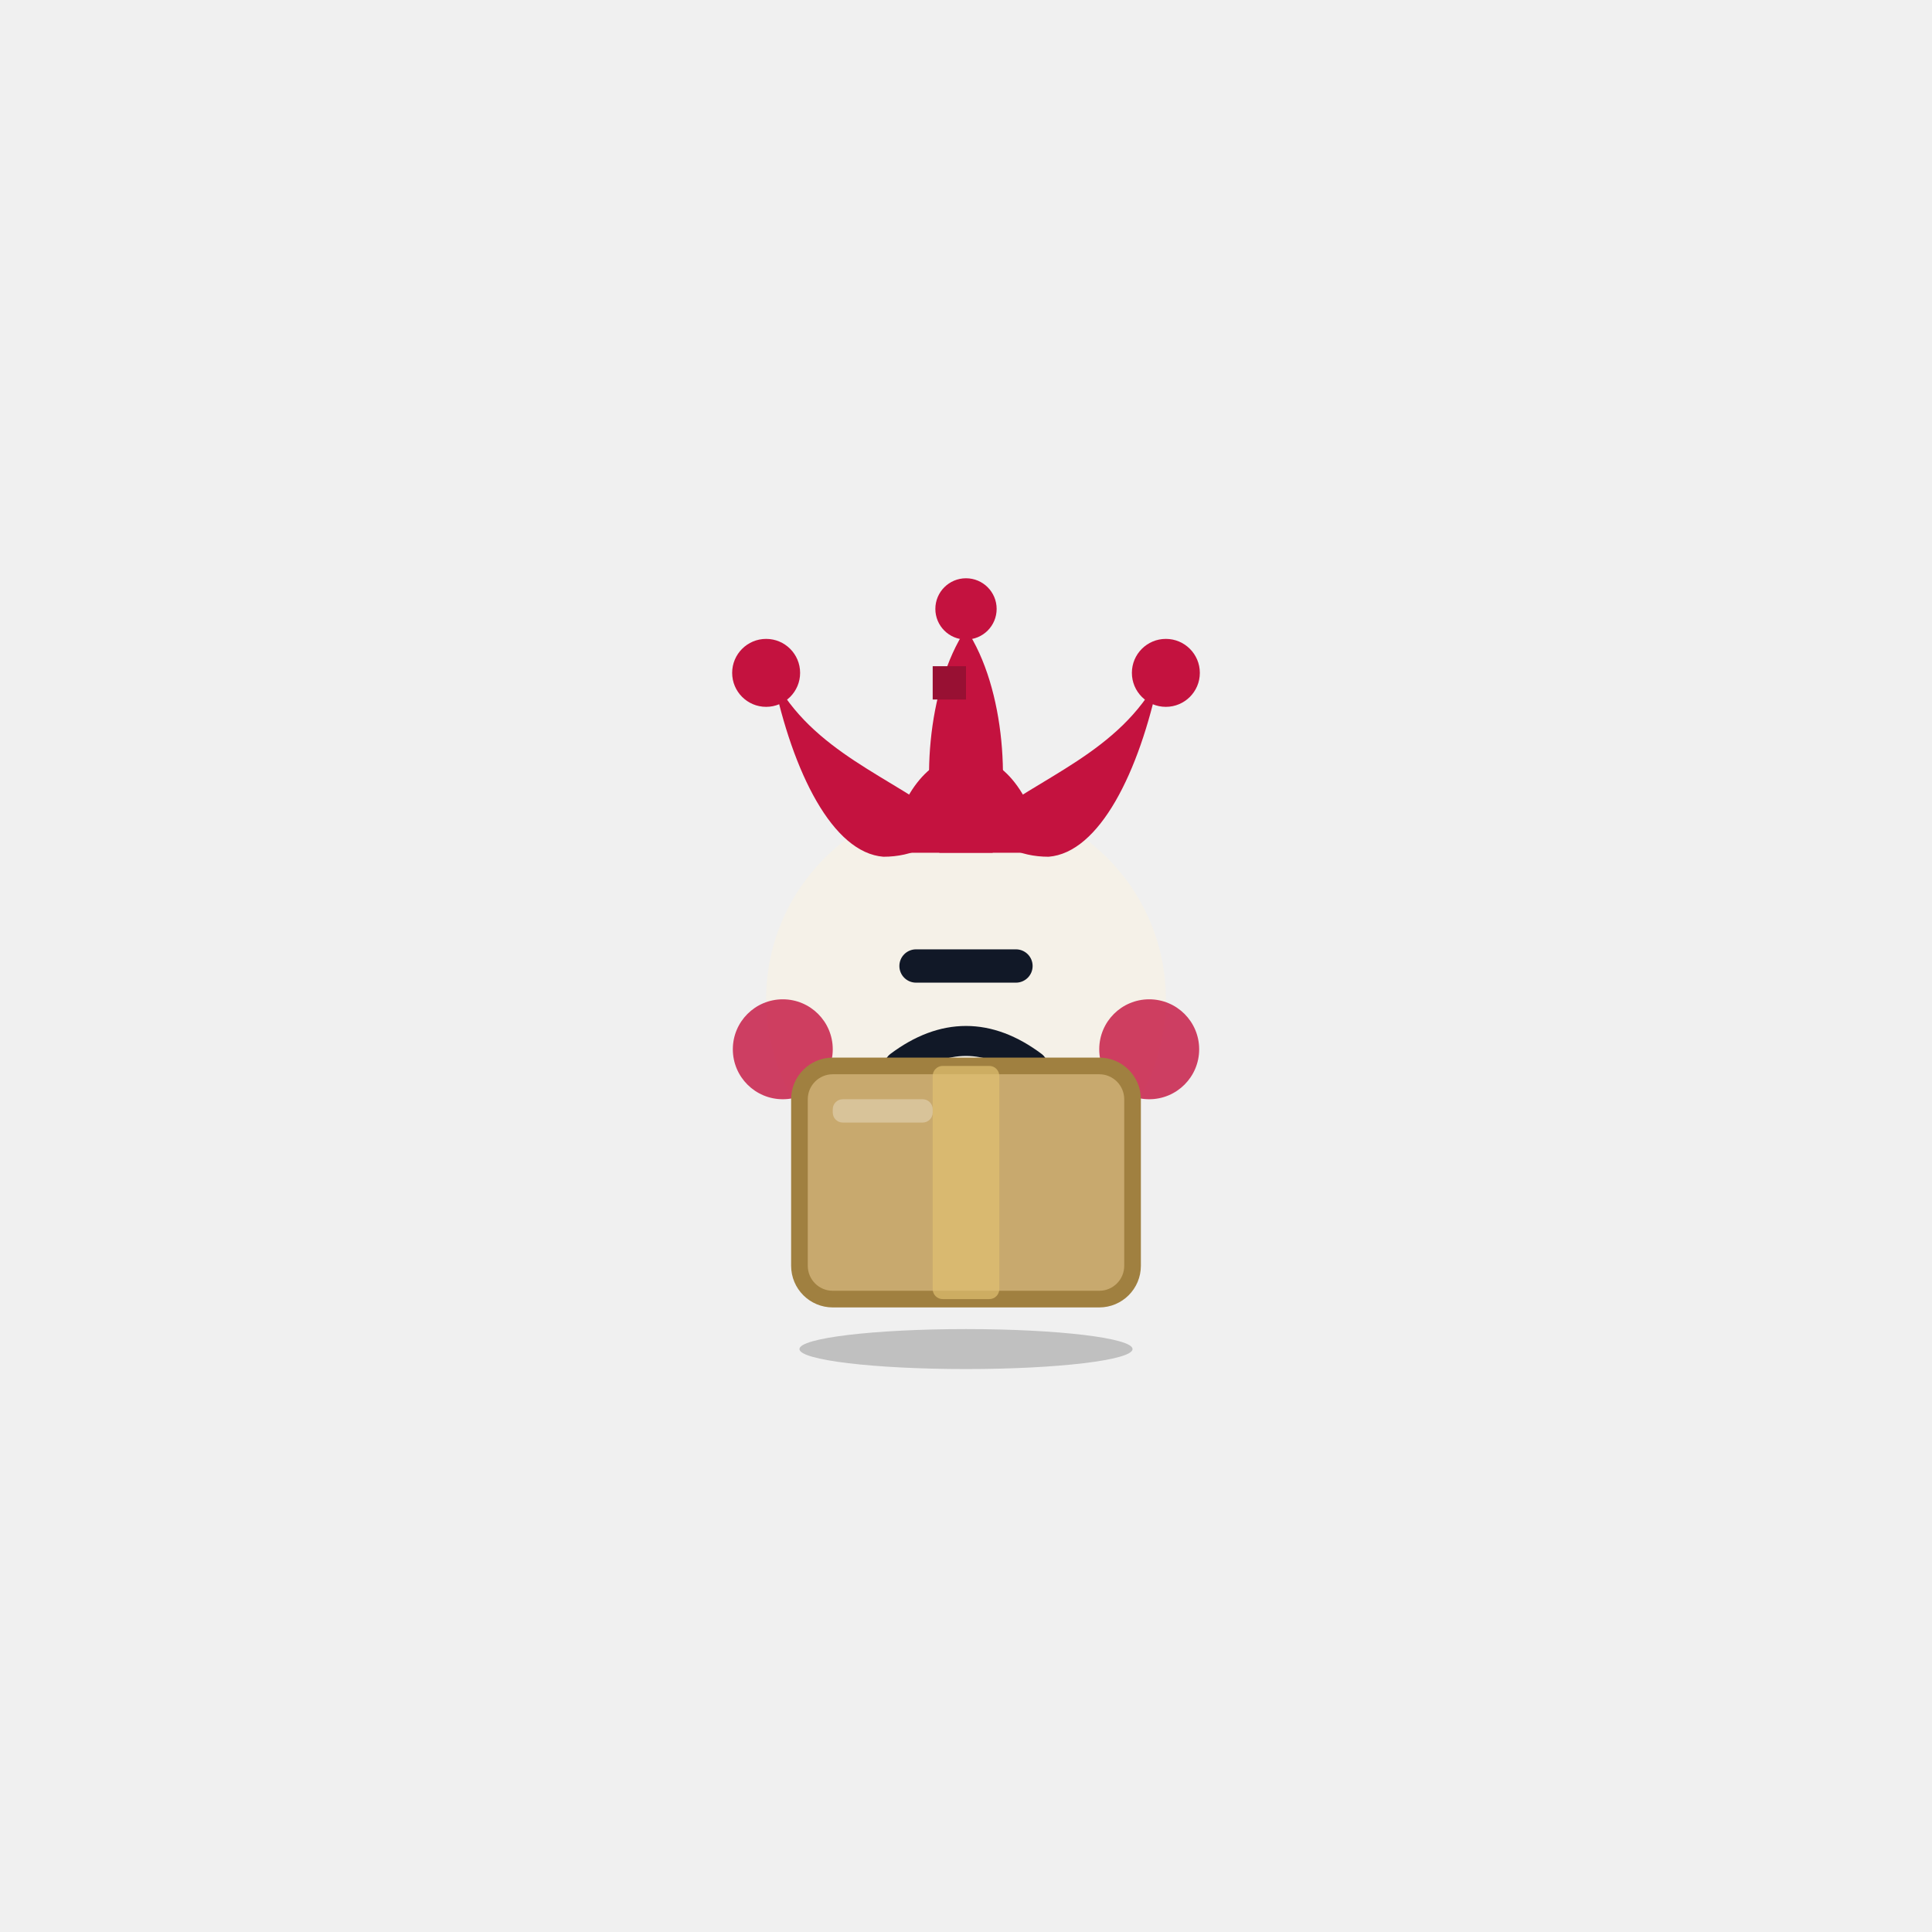
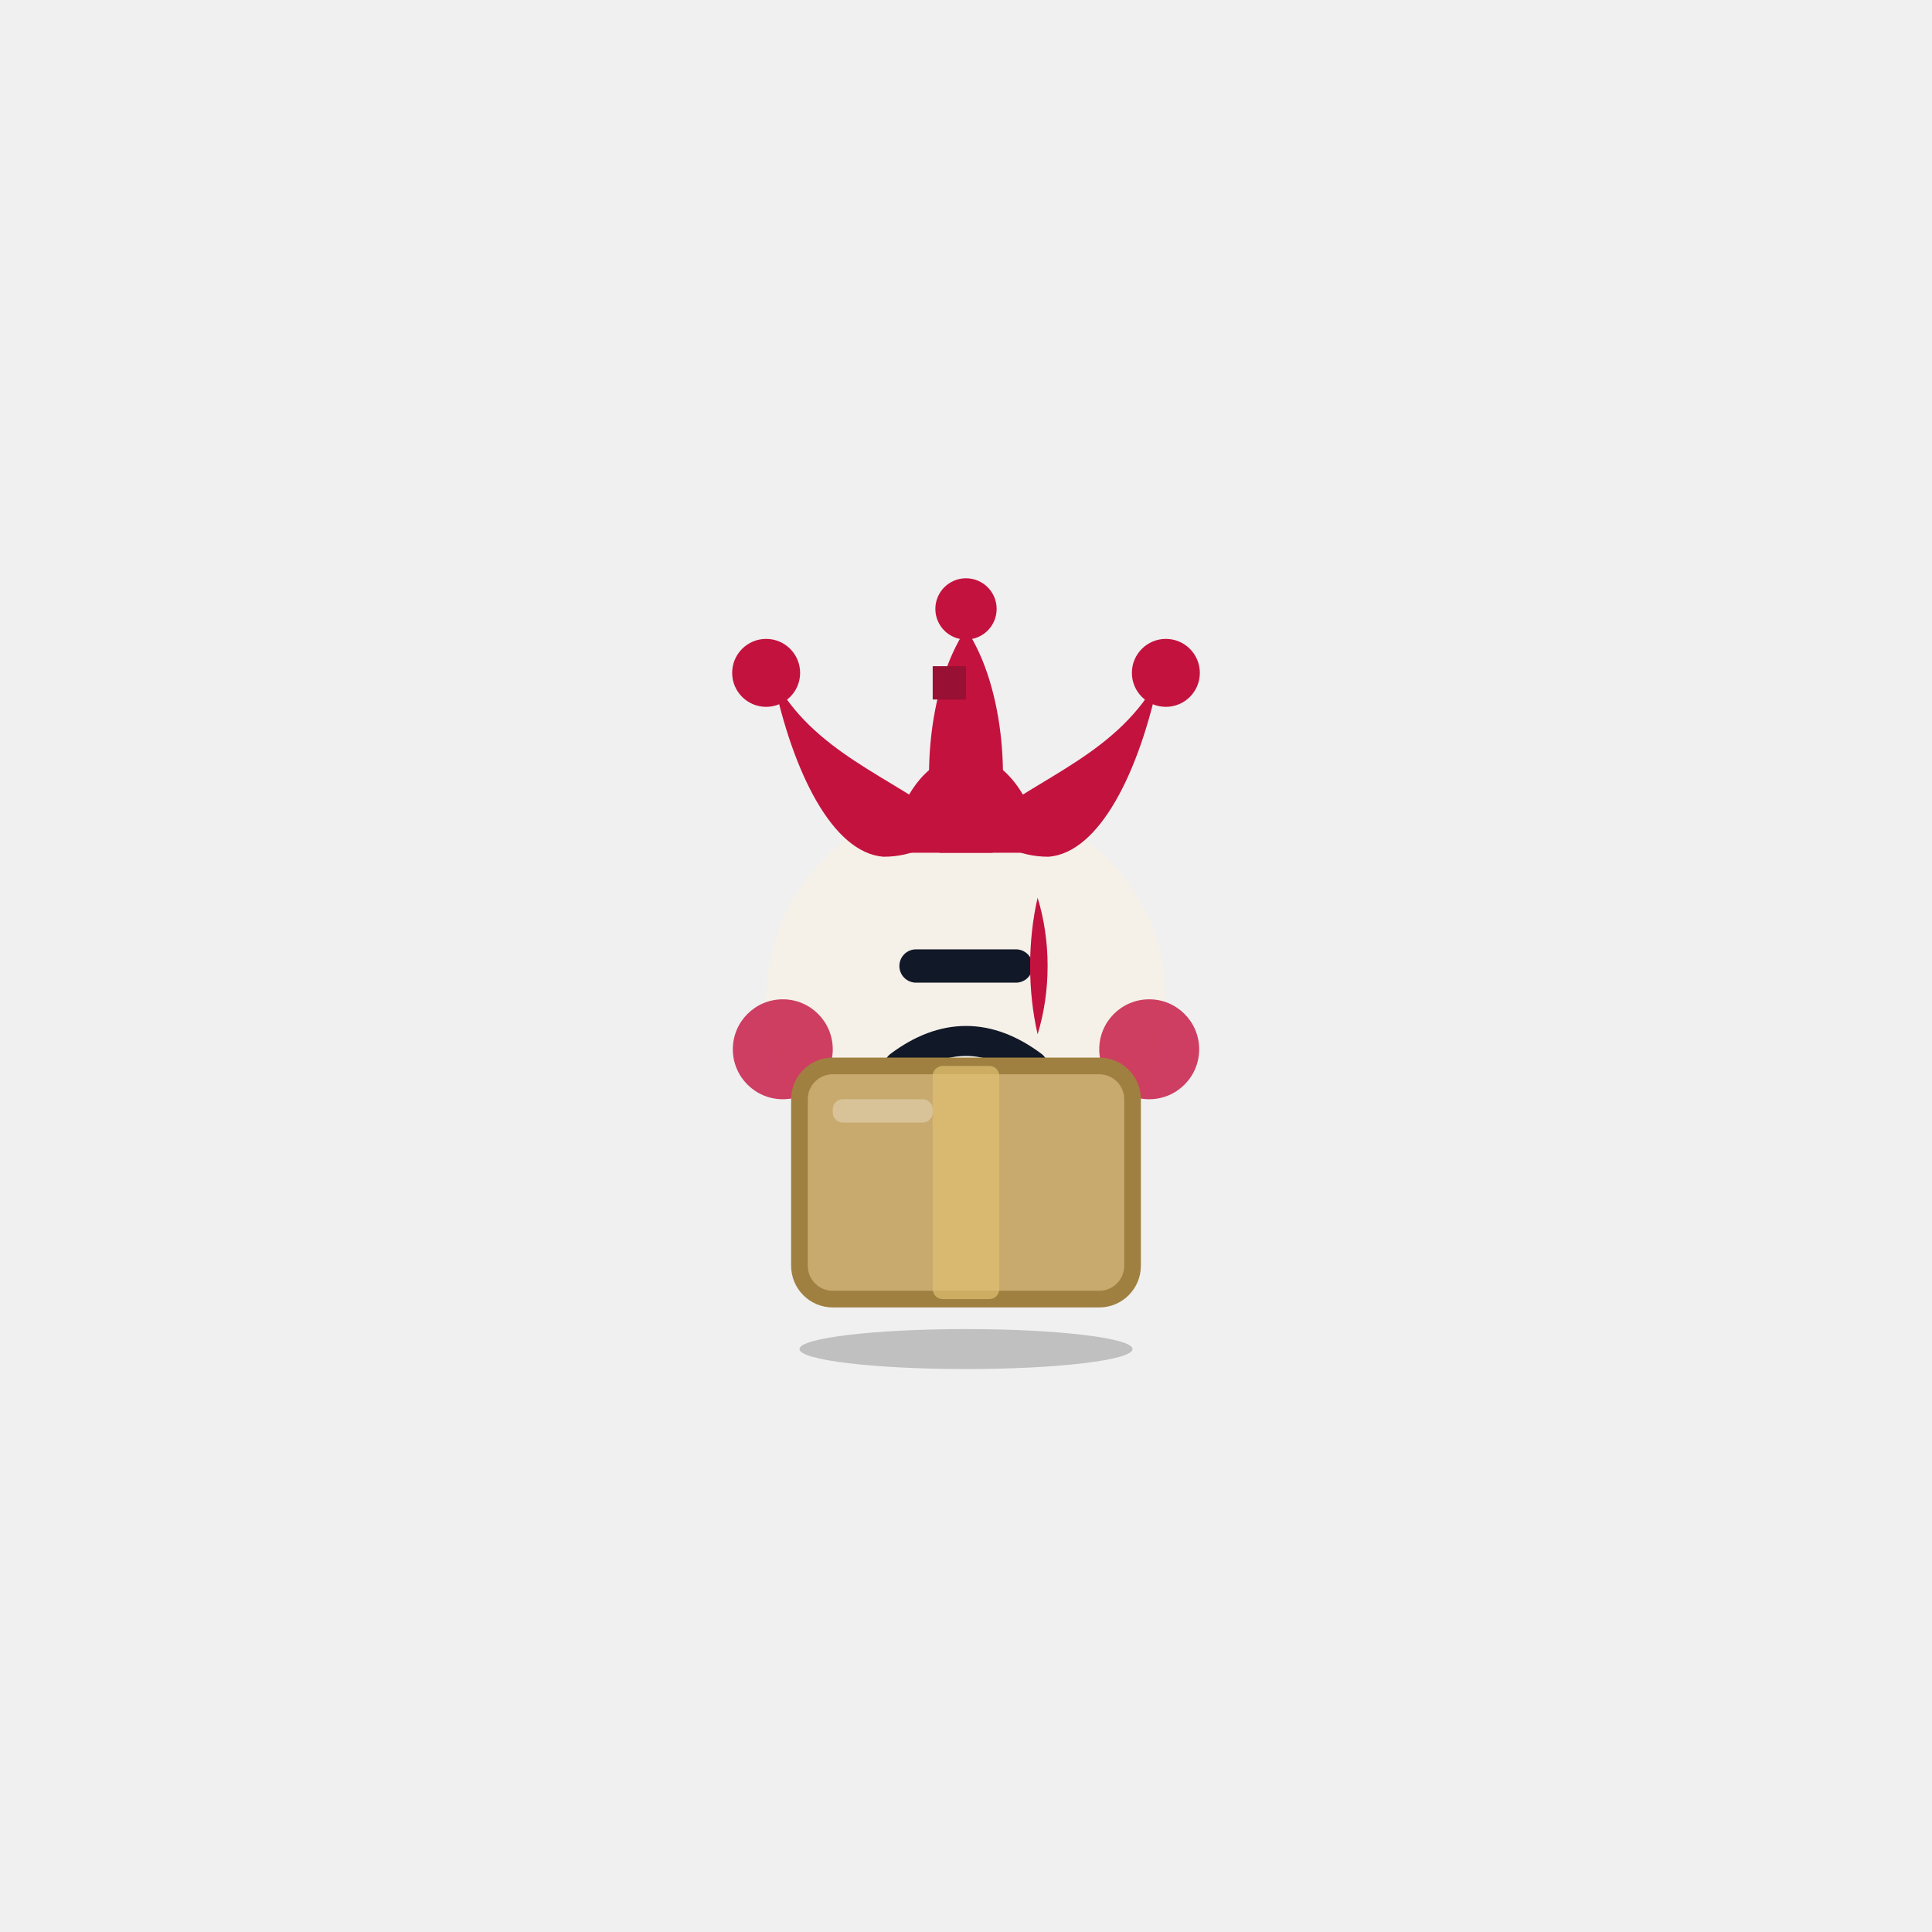
<svg xmlns="http://www.w3.org/2000/svg" viewBox="-18 -18 58 58" width="500" height="500" fill="none">
  <defs>
    <style>
    .carry-body { transform-origin:11px 18px; animation:carry-walk .6s ease-in-out infinite; }
    .carry-shadow { transform-origin:11px 22.5px; animation:carry-shadow .6s ease-in-out infinite; }
    .carry-box { transform-origin:11px 16px; animation:carry-box-bob .6s ease-in-out infinite; }
    @keyframes carry-walk { 0%,100%{transform:translateX(0) translateY(0) rotate(0)} 25%{transform:translateX(1px) translateY(-1.5px) rotate(2deg)} 75%{transform:translateX(-1px) translateY(-1.5px) rotate(-2deg)} }
    @keyframes carry-shadow { 0%,100%{transform:scaleX(1);opacity:.3} 25%,75%{transform:scaleX(.85);opacity:.2} }
    @keyframes carry-box-bob { 0%,100%{transform:translateY(0) rotate(0)} 25%{transform:translateY(-.5px) rotate(1deg)} 75%{transform:translateY(-.5px) rotate(-1deg)} }
  </style>
  </defs>
  <ellipse class="carry-shadow" cx="11" cy="22.5" rx="5" ry="0.6" fill="#c0c0c0" />
  <g class="carry-body">
    <rect x="5" y="6" width="12" height="12" rx="6" fill="#f5f1e8" />
    <g class="pet-hat" transform="translate(11.00 7.00) rotate(0.0)">
      <path d="M-0.48 -0.30 C-2.20 -1.68 -4.60 -2.40 -5.80 -4.68 C-5.20 -1.80 -4.00 0.60 -2.48 0.72 C-1.60 0.72 -0.88 0.36 -0.48 -0.30 Z" fill="#c4123f" />
      <path d="M0.48 -0.30 C2.20 -1.68 4.60 -2.40 5.80 -4.68 C5.20 -1.80 4.00 0.60 2.48 0.72 C1.60 0.72 0.88 0.36 0.48 -0.30 Z" fill="#c4123f" />
      <path d="M-2.32 0.60 C-1.60 -3.30 1.60 -3.30 2.32 0.60 Z" fill="#c4123f" />
      <path d="M0 -6.12 C-1.20 -4.32 -1.36 -1.20 -0.80 0.60 L0.80 0.60 C1.36 -1.20 1.20 -4.32 0 -6.12 Z" fill="#c4123f" />
      <circle cx="-6.00" cy="-4.80" r="1.02" fill="#c4123f" />
      <circle cx="6.00" cy="-4.80" r="1.02" fill="#c4123f" />
      <circle cx="0" cy="-6.72" r="0.92" fill="#c4123f" />
    </g>
    <rect x="10" y="2" width="1" height="1" fill="#981033" />
    <rect x="9" y="10.5" width="4" height="1" rx="0.5" fill="#111827" />
+     <path d="M13.15 8.95 C13.55 10.25 13.55 11.75 13.15 13.05 C12.85 11.75 12.85 10.25 13.15 8.95 Z" fill="#c4123f" />
    <path d="M9 14 Q11 12.5 13 14" stroke="#111827" stroke-width="0.9" stroke-linecap="round" fill="none" />
    <g class="carry-box">
      <rect x="4" y="12" width="3" height="3" rx="1.5" fill="#c4123f" opacity="0.8" />
      <rect x="15" y="12" width="3" height="3" rx="1.5" fill="#c4123f" opacity="0.8" />
      <rect x="6" y="14" width="10" height="7" rx="1" fill="#c8a96e" />
      <rect x="6" y="14" width="10" height="7" rx="1" fill="none" stroke="#a08040" stroke-width="0.5" />
      <rect x="10" y="14" width="2" height="7" rx="0.3" fill="#e0c070" opacity="0.7" />
      <rect x="7" y="15" width="3" height="0.7" rx="0.3" fill="white" opacity="0.3" />
    </g>
  </g>
</svg>
